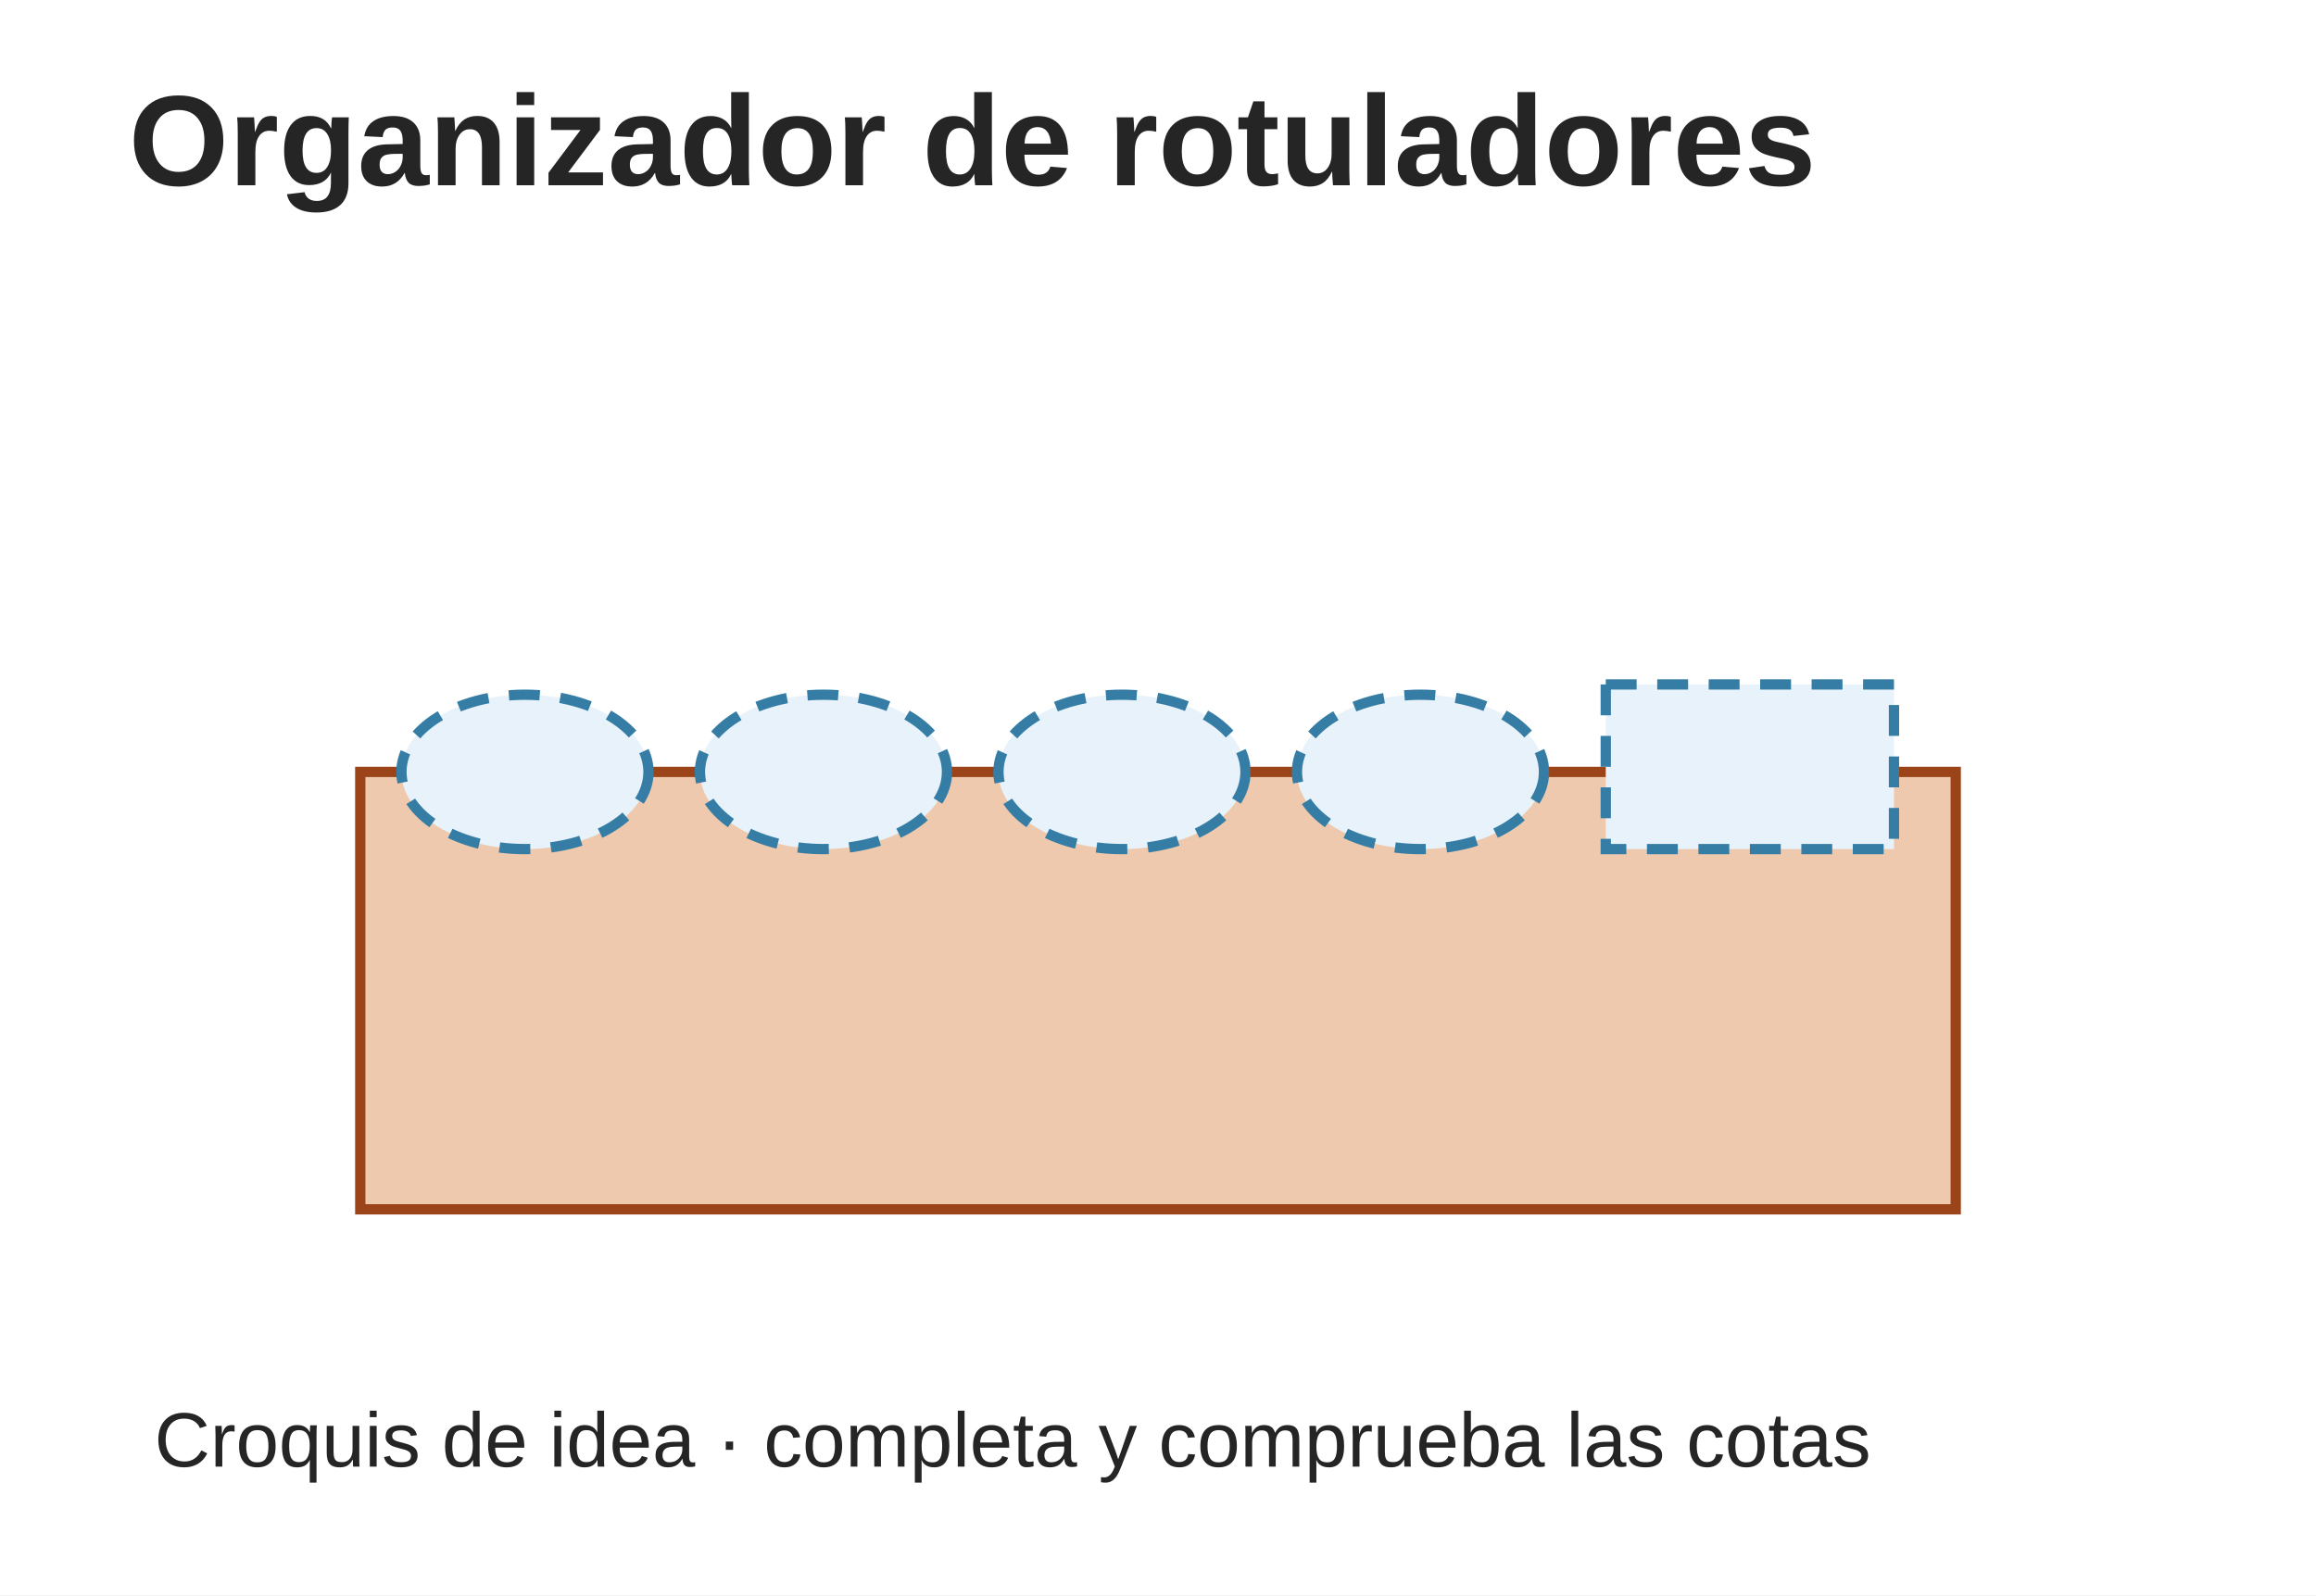
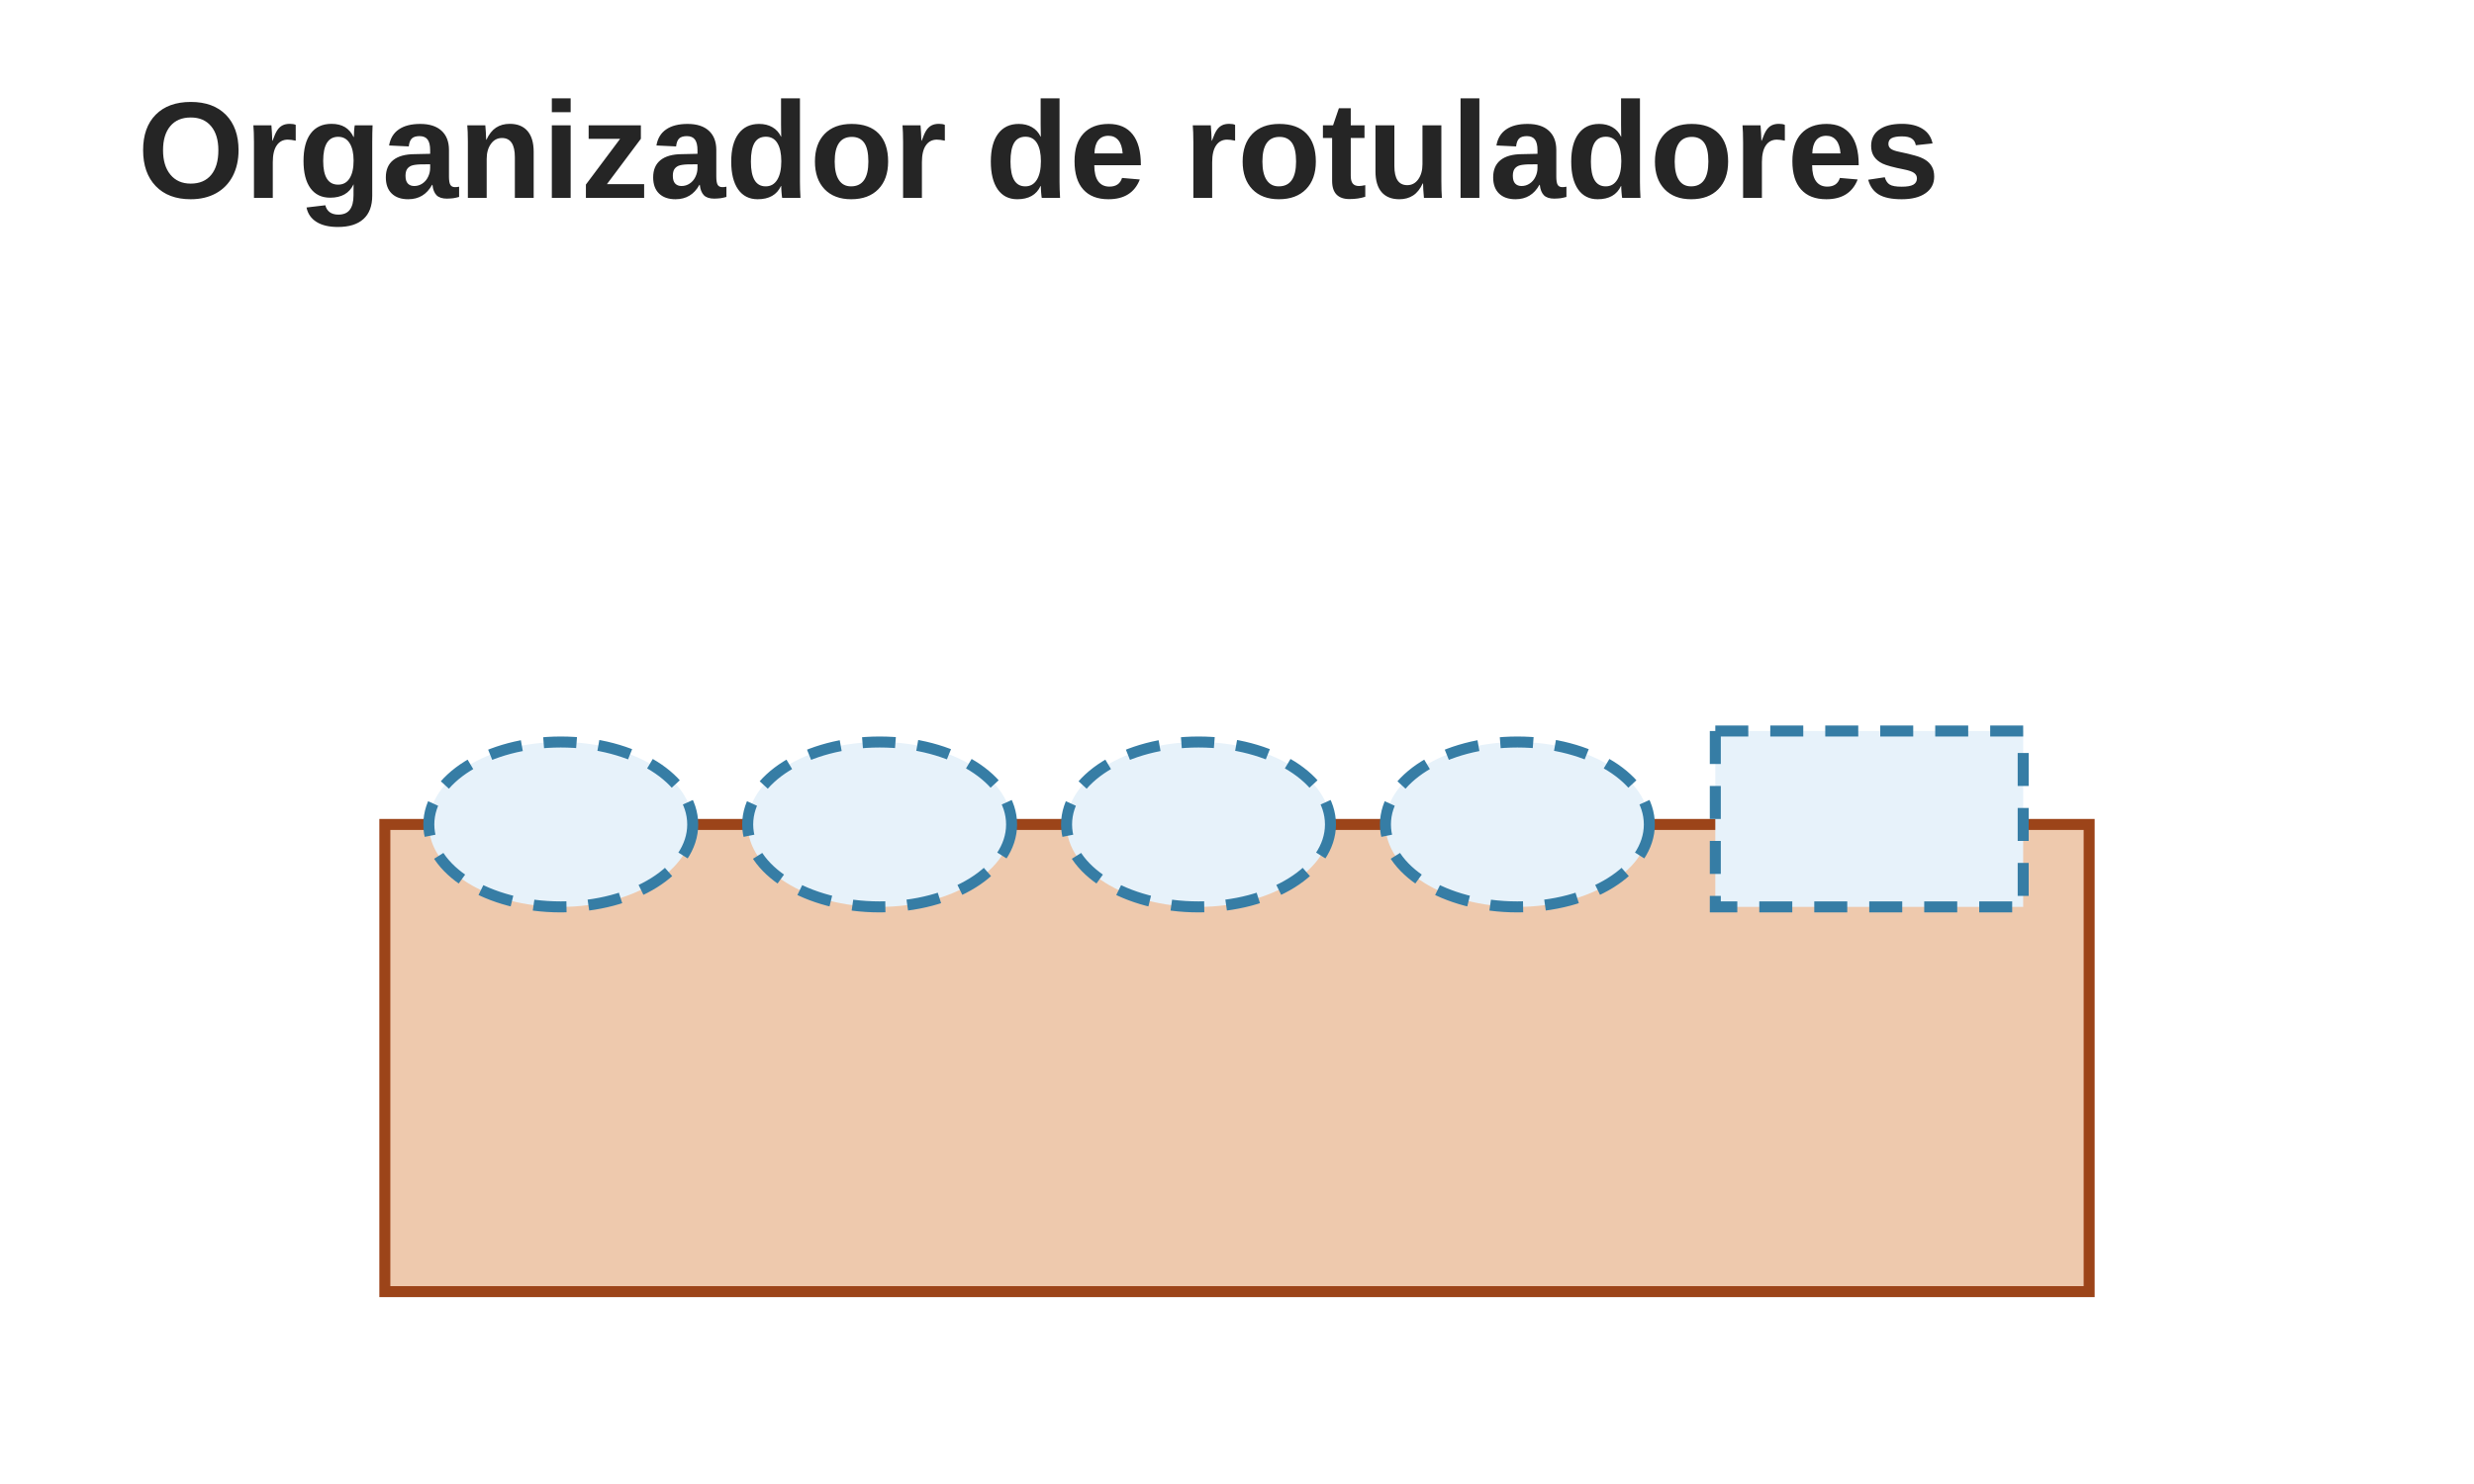
- <svg xmlns="http://www.w3.org/2000/svg" width="450" height="310" viewBox="0 0 450 310" role="img">
+ <svg xmlns="http://www.w3.org/2000/svg" width="450" height="270" viewBox="0 0 450 270" role="img">
  <defs>
    <marker id="arr" markerWidth="8" markerHeight="8" refX="7" refY="4" orient="auto-start-reverse" markerUnits="userSpaceOnUse">
      <path d="M0,0 L8,4 L0,8Z" fill="#453f93" />
    </marker>
    <pattern id="capas" width="8" height="10" patternUnits="userSpaceOnUse">
      <rect width="8" height="10" fill="#eec9ad" />
      <path d="M0 9H8" stroke="#9c4419" />
    </pattern>
  </defs>
  <style>text{font-family:Arial,sans-serif;fill:#252525;font-size:18px}.titulo{font-size:25px;font-weight:bold}.small{font-size:15px}.pieza{fill:#eec9ad;stroke:#9c4419;stroke-width:2}.hueco{fill:#e7f2fa;stroke:#367da5;stroke-width:2;stroke-dasharray:6 4}.cota{fill:none;stroke:#453f93;stroke-width:2;marker-start:url(#arr);marker-end:url(#arr)}.flecha{fill:none;stroke:#453f93;stroke-width:3;marker-end:url(#arr)}.mal{fill:#fde5e3;stroke:#a32929;stroke-width:2}</style>
  <rect width="100%" height="100%" fill="white" />
  <text x="25" y="36" class="titulo">Organizador de rotuladores</text>
  <rect x="70" y="150" width="310" height="85" class="pieza" />
  <ellipse cx="102" cy="150" rx="24" ry="15" class="hueco" />
  <ellipse cx="160" cy="150" rx="24" ry="15" class="hueco" />
  <ellipse cx="218" cy="150" rx="24" ry="15" class="hueco" />
  <ellipse cx="276" cy="150" rx="24" ry="15" class="hueco" />
  <rect x="312" y="133" width="56" height="32" class="hueco" />
-   <text x="30" y="285" class="small">Croquis de idea · completa y comprueba las cotas</text>
</svg>
